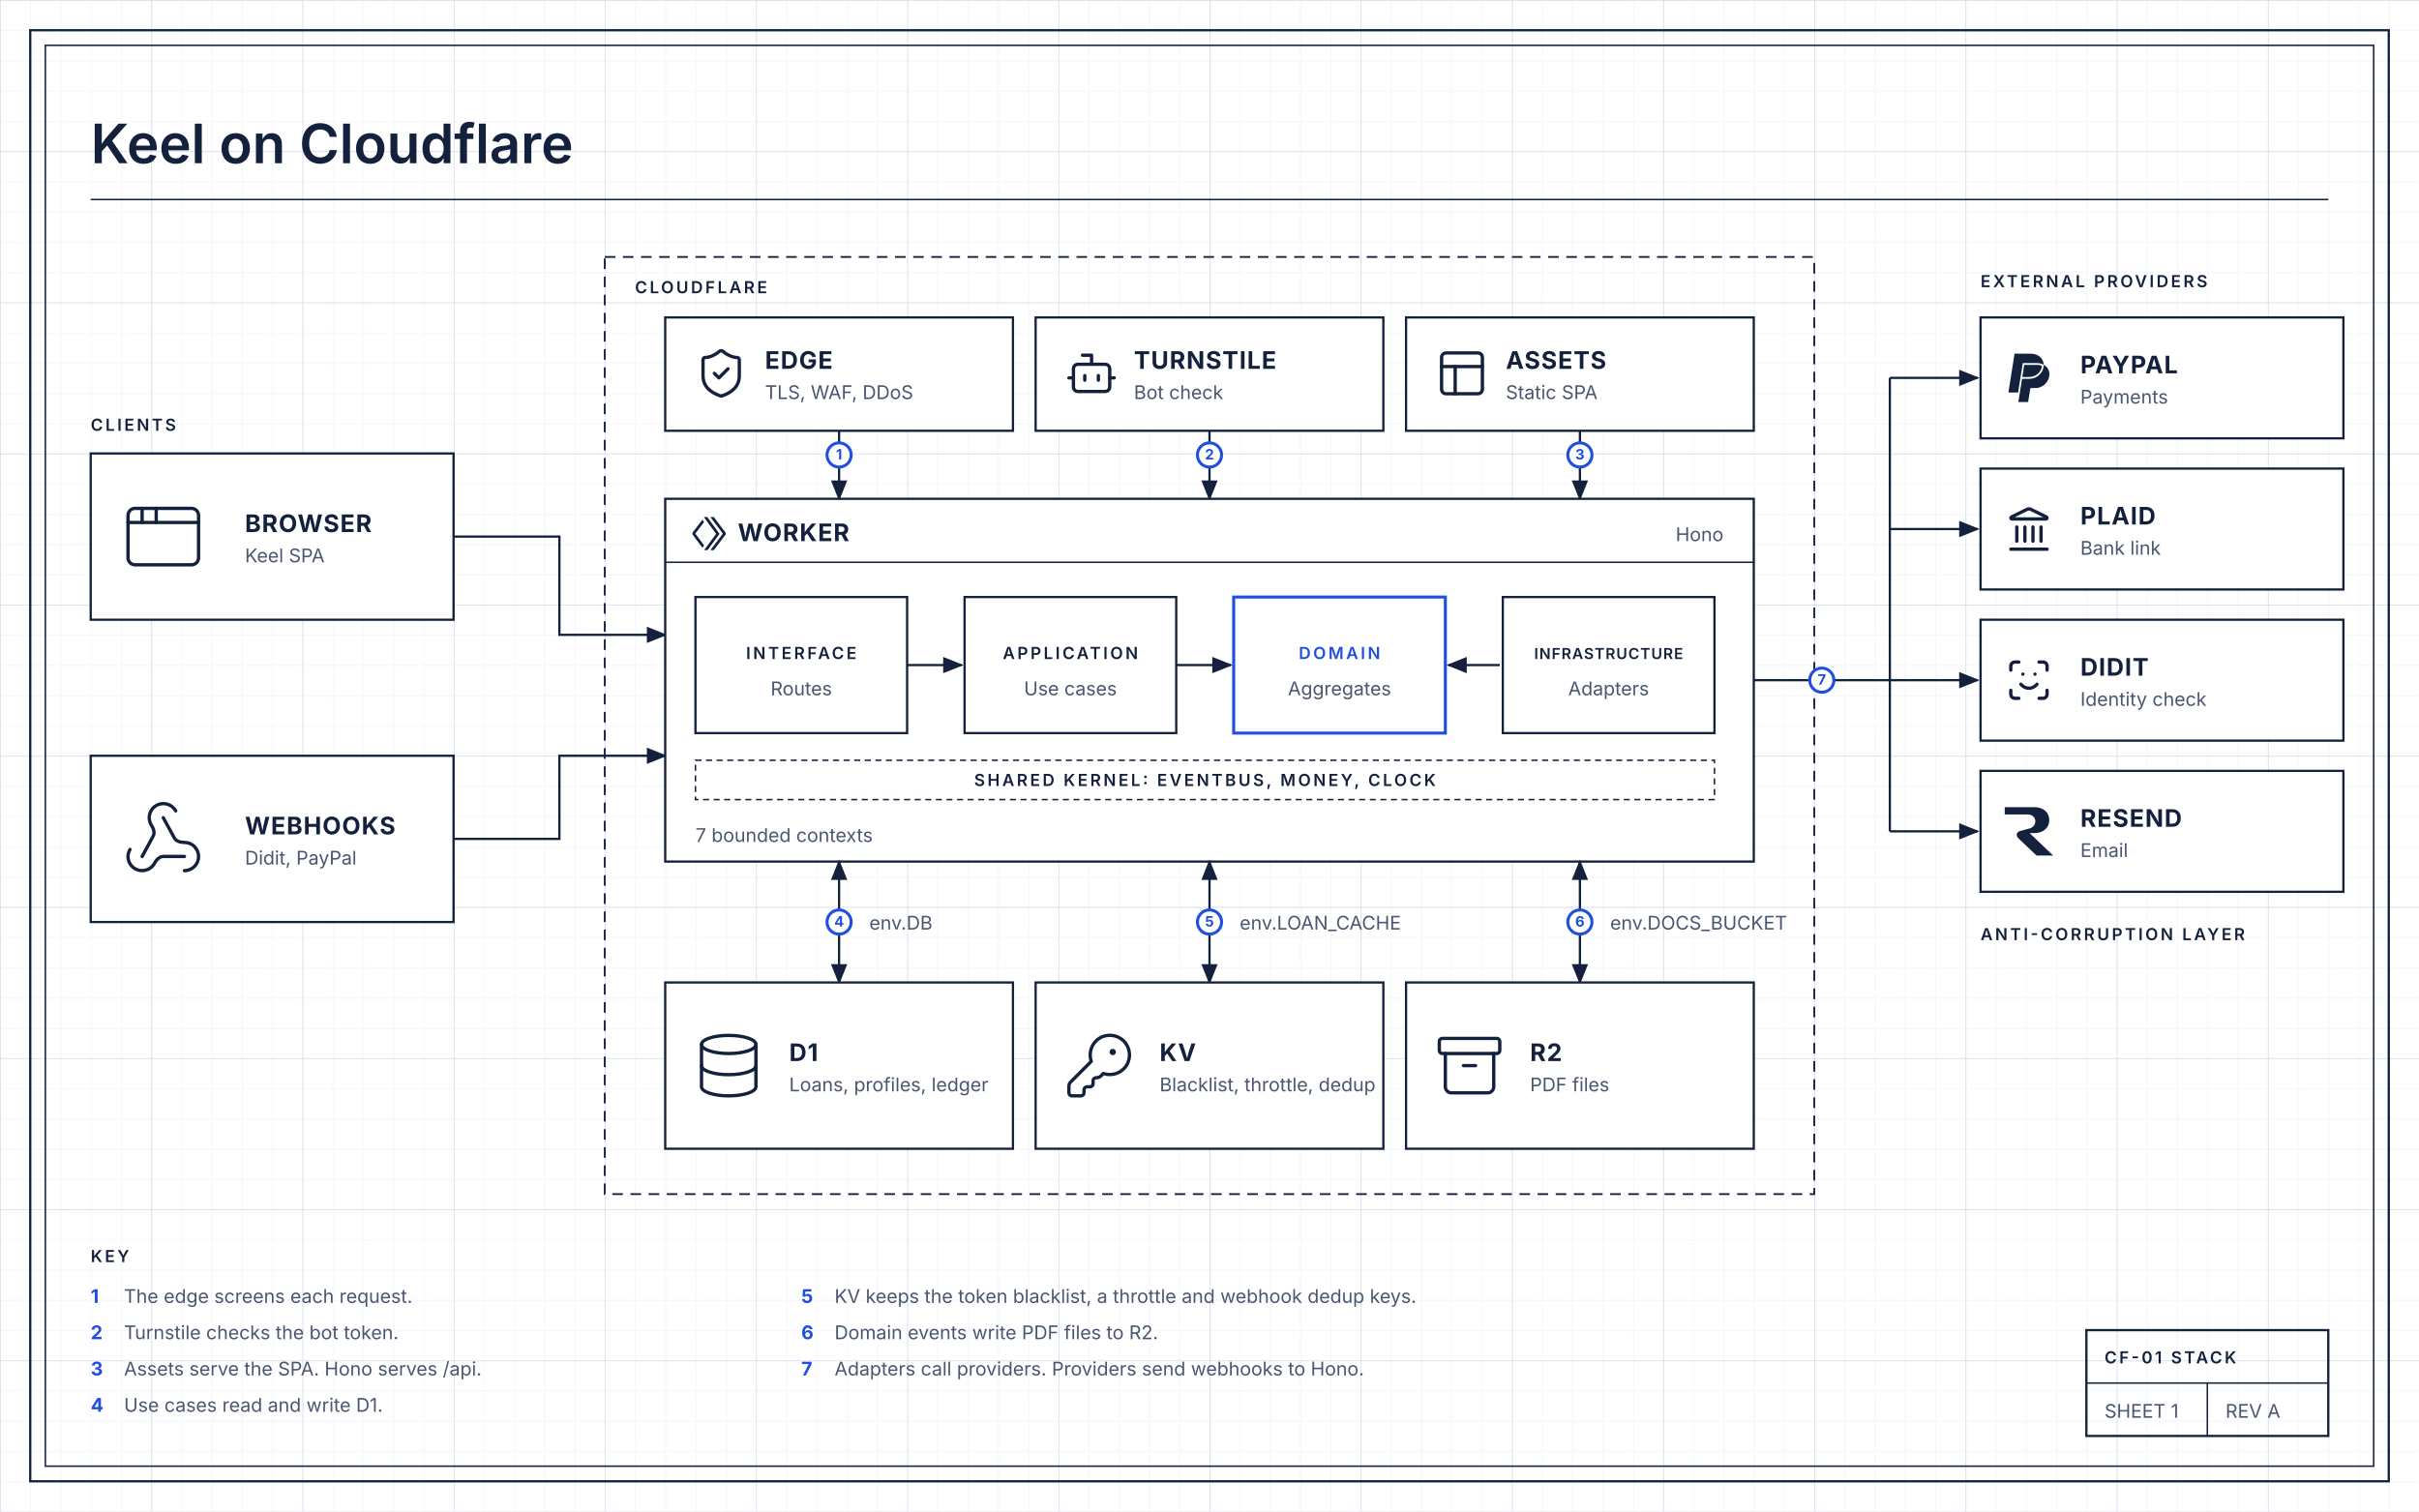
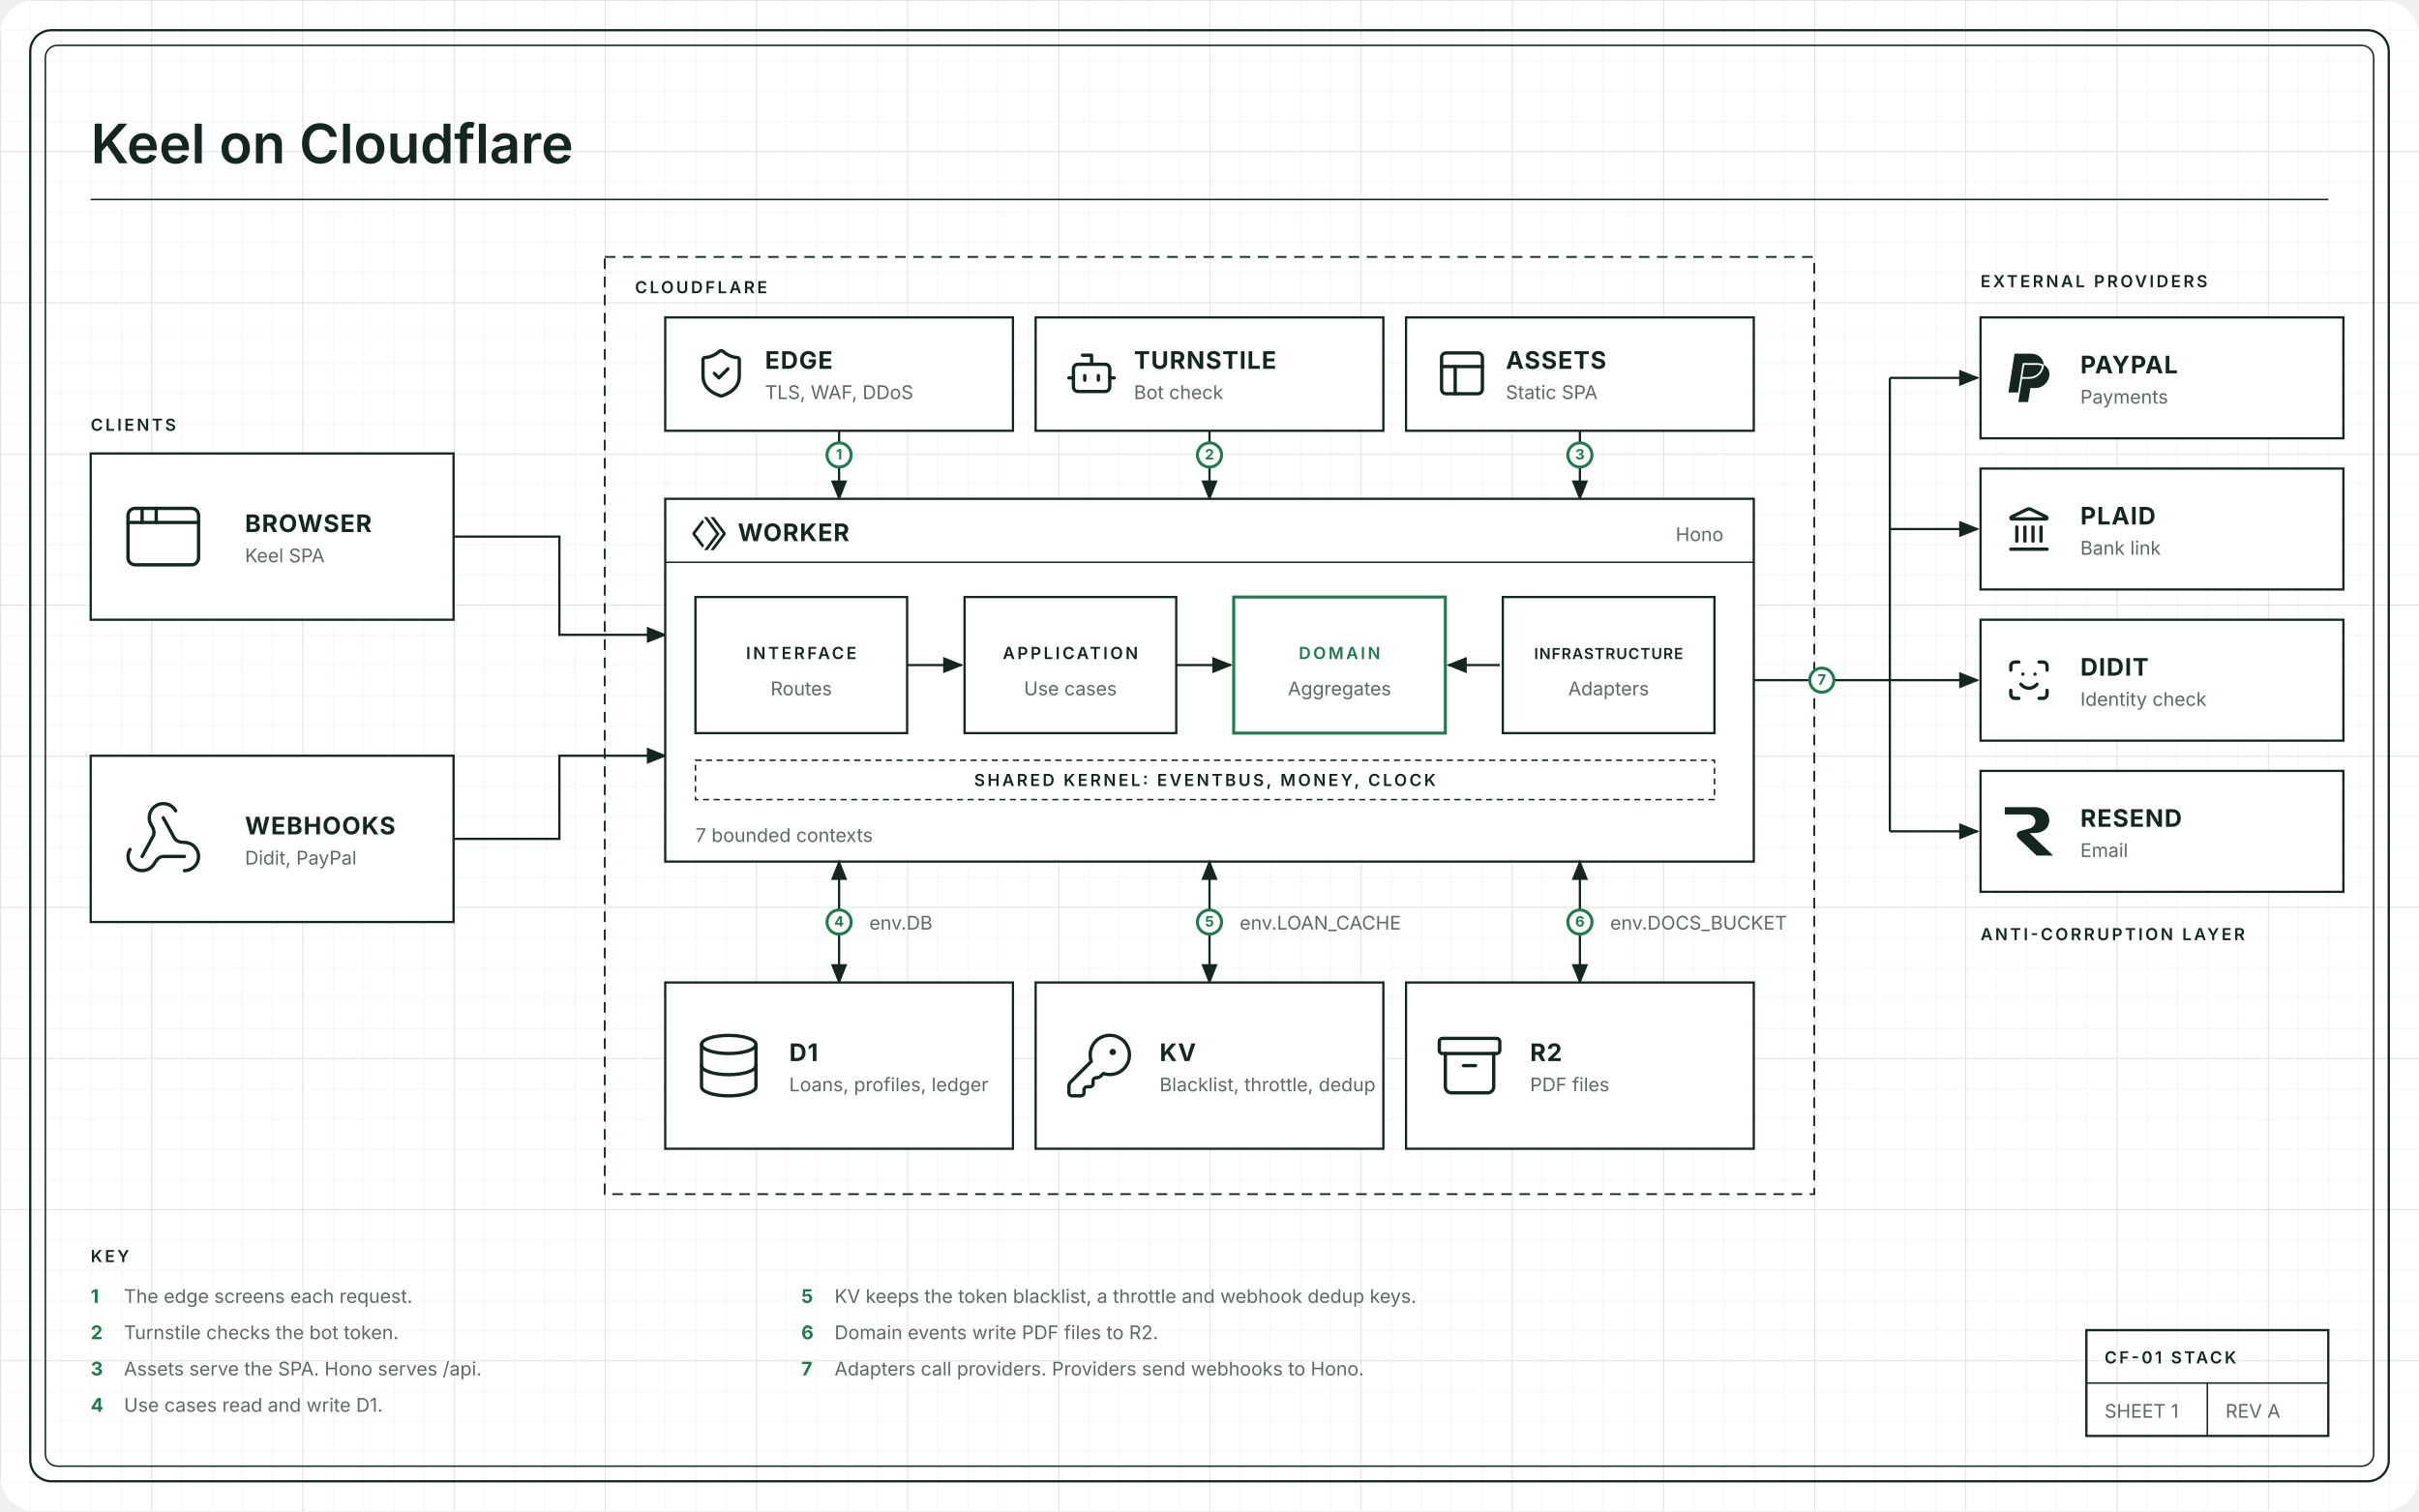
<svg xmlns="http://www.w3.org/2000/svg" viewBox="0 0 1600 1000" width="1600" height="1000" font-family="Inter, Helvetica, Arial, sans-serif">
  <defs>
    <pattern id="minor" width="20" height="20" patternUnits="userSpaceOnUse">
-       <path d="M20 0H0V20" fill="none" stroke="#e9eef6" stroke-width="0.6" />
+       <path d="M20 0H0V20" fill="none" stroke="#eceeed" stroke-width="0.6" />
    </pattern>
    <pattern id="major" width="100" height="100" patternUnits="userSpaceOnUse">
      <rect width="100" height="100" fill="url(#minor)" />
-       <path d="M100 0H0V100" fill="none" stroke="#d3dcea" stroke-width="0.9" />
+       <path d="M100 0H0V100" fill="none" stroke="#d9dcdb" stroke-width="0.9" />
    </pattern>
    <marker id="ae" viewBox="0 0 10 10" refX="9" refY="5" markerWidth="9" markerHeight="9" orient="auto">
-       <path d="M0 1L10 5L0 9z" fill="#14213d" />
+       <path d="M0 1L10 5L0 9z" fill="#14271f" />
    </marker>
    <marker id="as" viewBox="0 0 10 10" refX="1" refY="5" markerWidth="9" markerHeight="9" orient="auto">
-       <path d="M10 1L0 5L10 9z" fill="#14213d" />
+       <path d="M10 1L0 5L10 9z" fill="#14271f" />
    </marker>
+     <clipPath id="sheetclip">
+       <rect width="1600" height="1000" rx="24" />
+     </clipPath>
  </defs>
  <style>
- .ink{stroke:#14213d;fill:none;stroke-width:1.5}.box{stroke:#14213d;fill:#fff;stroke-width:1.5}.thin{stroke:#14213d;fill:none;stroke-width:1}
- .dash{stroke:#14213d;fill:none;stroke-width:1.2;stroke-dasharray:7 5}.acc{stroke:#1f4fe0;fill:none;stroke-width:2}
- .t{fill:#14213d;font-size:11px;letter-spacing:1.6px;font-weight:600}.h{fill:#14213d;font-size:16px;font-weight:700;letter-spacing:.6px}
- .s{fill:#4a5670;font-size:12.5px}.n{fill:#1f4fe0;font-size:9.5px;font-weight:700;text-anchor:middle}
+ .ink{stroke:#14271f;fill:none;stroke-width:1.5}.box{stroke:#14271f;fill:#fff;stroke-width:1.5}.thin{stroke:#14271f;fill:none;stroke-width:1}
+ .dash{stroke:#14271f;fill:none;stroke-width:1.2;stroke-dasharray:7 5}.acc{stroke:#1f7a4d;fill:none;stroke-width:2}
+ .t{fill:#14271f;font-size:11px;letter-spacing:1.6px;font-weight:600}.h{fill:#14271f;font-size:16px;font-weight:700;letter-spacing:.6px}
+ .s{fill:#5d6963;font-size:12.5px}.n{fill:#1f7a4d;font-size:9.5px;font-weight:700;text-anchor:middle}
</style>
-   <rect width="1600" height="1000" fill="#ffffff" />
-   <rect width="1600" height="1000" fill="url(#major)" />
-   <rect x="20" y="20" width="1560" height="960" class="ink" />
-   <rect x="30" y="30" width="1540" height="940" class="thin" />
-   <text x="60" y="108" fill="#14213d" font-size="36" font-weight="600">Keel on Cloudflare</text>
-   <line x1="60" y1="132" x2="1540" y2="132" class="thin" />
-   <text x="60" y="285" class="t">CLIENTS</text>
-   <rect x="60" y="300" width="240" height="110" class="box" />
-   <svg x="80" y="327" width="56" height="56" viewBox="0 0 24 24" fill="none" stroke="#14213d" stroke-width="0.943" stroke-linecap="round" stroke-linejoin="round">
-     <rect x="2" y="4" width="20" height="16" rx="2" />
-     <path d="M10 4v4" />
-     <path d="M2 8h20" />
-     <path d="M6 4v4" />
-   </svg>
-   <text x="162" y="352" class="h">BROWSER</text>
-   <text x="162" y="372" class="s">Keel SPA</text>
-   <rect x="60" y="500" width="240" height="110" class="box" />
-   <svg x="80" y="527" width="56" height="56" viewBox="0 0 24 24" fill="none" stroke="#14213d" stroke-width="0.943" stroke-linecap="round" stroke-linejoin="round">
-     <path d="M18 16.98h-5.99c-1.1 0-1.95.94-2.48 1.9A4 4 0 0 1 2 17c.01-.7.2-1.4.57-2" />
-     <path d="m6 17 3.13-5.78c.53-.97.1-2.18-.5-3.1a4 4 0 1 1 6.89-4.06" />
-     <path d="m12 6 3.13 5.73C15.66 12.7 16.9 13 18 13a4 4 0 0 1 0 8" />
-   </svg>
-   <text x="162" y="552" class="h">WEBHOOKS</text>
-   <text x="162" y="572" class="s">Didit, PayPal</text>
-   <path d="M300 355 H370 V420 H440" class="ink" marker-end="url(#ae)" />
-   <path d="M300 555 H370 V500 H440" class="ink" marker-end="url(#ae)" />
-   <rect x="400" y="170" width="800" height="620" class="dash" />
-   <text x="420" y="194" class="t">CLOUDFLARE</text>
-   <rect x="440" y="210" width="230" height="75" class="box" />
-   <svg x="459" y="229" width="36" height="36" viewBox="0 0 24 24" fill="none" stroke="#14213d" stroke-width="1.467" stroke-linecap="round" stroke-linejoin="round">
-     <path d="M20 13c0 5-3.5 7.5-7.66 8.95a1 1 0 0 1-.67-.01C7.5 20.5 4 18 4 13V6a1 1 0 0 1 1-1c2 0 4.5-1.2 6.24-2.72a1.17 1.17 0 0 1 1.52 0C14.51 3.81 17 5 19 5a1 1 0 0 1 1 1z" />
-     <path d="m9 12 2 2 4-4" />
-   </svg>
-   <text x="506" y="244" class="h">EDGE</text>
-   <text x="506" y="264" class="s">TLS, WAF, DDoS</text>
-   <rect x="685" y="210" width="230" height="75" class="box" />
-   <svg x="704" y="229" width="36" height="36" viewBox="0 0 24 24" fill="none" stroke="#14213d" stroke-width="1.467" stroke-linecap="round" stroke-linejoin="round">
-     <path d="M12 8V4H8" />
-     <rect width="16" height="12" x="4" y="8" rx="2" />
-     <path d="M2 14h2" />
-     <path d="M20 14h2" />
-     <path d="M15 13v2" />
-     <path d="M9 13v2" />
-   </svg>
-   <text x="750" y="244" class="h">TURNSTILE</text>
-   <text x="750" y="264" class="s">Bot check</text>
-   <rect x="930" y="210" width="230" height="75" class="box" />
-   <svg x="949" y="229" width="36" height="36" viewBox="0 0 24 24" fill="none" stroke="#14213d" stroke-width="1.467" stroke-linecap="round" stroke-linejoin="round">
-     <rect width="18" height="18" x="3" y="3" rx="2" />
-     <path d="M3 9h18" />
-     <path d="M9 21V9" />
-   </svg>
-   <text x="996" y="244" class="h">ASSETS</text>
-   <text x="996" y="264" class="s">Static SPA</text>
-   <path d="M555 285 V330" class="ink" marker-end="url(#ae)" />
-   <path d="M800 285 V330" class="ink" marker-end="url(#ae)" />
-   <path d="M1045 285 V330" class="ink" marker-end="url(#ae)" />
-   <rect x="440" y="330" width="720" height="240" class="box" stroke-width="2" />
-   <svg x="458" y="342" width="22" height="22" viewBox="0 0 24 24">
-     <path fill="#14213d" d="m8.213.063 8.879 12.136-8.67 11.739h2.476l8.665-11.735-8.89-12.14Zm4.728 0 9.02 11.992-9.018 11.883h2.496L24 12.656v-1.199L15.434.063ZM7.178 2.02.01 11.398l-.01 1.2 7.203 9.644 1.238-1.676-6.396-8.556 6.361-8.313Z" />
-   </svg>
-   <text x="488" y="358" class="h">WORKER</text>
-   <text x="1140" y="358" class="s" text-anchor="end">Hono</text>
-   <line x1="440" y1="372" x2="1160" y2="372" class="thin" />
-   <rect x="460" y="395" width="140" height="90" class="ink" />
-   <text x="530" y="436" class="t" text-anchor="middle">INTERFACE</text>
-   <text x="530" y="460" class="s" text-anchor="middle">Routes</text>
-   <rect x="638" y="395" width="140" height="90" class="ink" />
-   <text x="708" y="436" class="t" text-anchor="middle">APPLICATION</text>
-   <text x="708" y="460" class="s" text-anchor="middle">Use cases</text>
-   <rect x="816" y="395" width="140" height="90" class="acc" fill="#f1f5ff" />
-   <text x="886" y="436" class="t" text-anchor="middle" style="fill:#1f4fe0">DOMAIN</text>
-   <text x="886" y="460" class="s" text-anchor="middle">Aggregates</text>
-   <rect x="994" y="395" width="140" height="90" class="ink" />
-   <text x="1064" y="436" class="t" text-anchor="middle" style="letter-spacing:.6px;font-size:10px">INFRASTRUCTURE</text>
-   <text x="1064" y="460" class="s" text-anchor="middle">Adapters</text>
-   <path d="M600 440 H636" class="ink" marker-end="url(#ae)" />
-   <path d="M778 440 H814" class="ink" marker-end="url(#ae)" />
-   <path d="M992 440 H958" class="ink" marker-end="url(#ae)" />
-   <rect x="460" y="503" width="674" height="26" class="thin" stroke-dasharray="4 3" />
-   <text x="797" y="520" class="t" text-anchor="middle">SHARED KERNEL: EVENTBUS, MONEY, CLOCK</text>
-   <text x="460" y="557" class="s">7 bounded contexts</text>
-   <path d="M555 570 V650" class="ink" marker-start="url(#as)" marker-end="url(#ae)" />
-   <text x="575" y="615" class="s">env.DB</text>
-   <path d="M800 570 V650" class="ink" marker-start="url(#as)" marker-end="url(#ae)" />
-   <text x="820" y="615" class="s">env.LOAN_CACHE</text>
-   <path d="M1045 570 V650" class="ink" marker-start="url(#as)" marker-end="url(#ae)" />
-   <text x="1065" y="615" class="s">env.DOCS_BUCKET</text>
-   <rect x="440" y="650" width="230" height="110" class="box" />
-   <svg x="458" y="681" width="48" height="48" viewBox="0 0 24 24" fill="none" stroke="#14213d" stroke-width="1.1" stroke-linecap="round" stroke-linejoin="round">
-     <ellipse cx="12" cy="5" rx="9" ry="3" />
-     <path d="M3 5V19A9 3 0 0 0 21 19V5" />
-     <path d="M3 12A9 3 0 0 0 21 12" />
-   </svg>
-   <text x="522" y="702" class="h">D1</text>
-   <text x="522" y="722" class="s">Loans, profiles, ledger</text>
-   <rect x="685" y="650" width="230" height="110" class="box" />
-   <svg x="703" y="681" width="48" height="48" viewBox="0 0 24 24" fill="none" stroke="#14213d" stroke-width="1.1" stroke-linecap="round" stroke-linejoin="round">
-     <path d="M2.586 17.414A2 2 0 0 0 2 18.828V21a1 1 0 0 0 1 1h3a1 1 0 0 0 1-1v-1a1 1 0 0 1 1-1h1a1 1 0 0 0 1-1v-1a1 1 0 0 1 1-1h.172a2 2 0 0 0 1.414-.586l.814-.814a6.5 6.5 0 1 0-4-4z" />
-     <circle cx="16.5" cy="7.5" r=".5" fill="currentColor" />
-   </svg>
-   <text x="767" y="702" class="h">KV</text>
-   <text x="767" y="722" class="s">Blacklist, throttle, dedup</text>
-   <rect x="930" y="650" width="230" height="110" class="box" />
-   <svg x="948" y="681" width="48" height="48" viewBox="0 0 24 24" fill="none" stroke="#14213d" stroke-width="1.1" stroke-linecap="round" stroke-linejoin="round">
-     <rect width="20" height="5" x="2" y="3" rx="1" />
-     <path d="M4 8v11a2 2 0 0 0 2 2h12a2 2 0 0 0 2-2V8" />
-     <path d="M10 12h4" />
-   </svg>
-   <text x="1012" y="702" class="h">R2</text>
-   <text x="1012" y="722" class="s">PDF files</text>
-   <text x="1310" y="190" class="t">EXTERNAL PROVIDERS</text>
-   <rect x="1310" y="210" width="240" height="80" class="box" />
-   <svg x="1326" y="234" width="32" height="32" viewBox="0 0 24 24">
-     <path fill="#14213d" d="M15.607 4.653H8.941L6.645 19.251H1.82L4.862 0h7.995c3.754 0 6.375 2.294 6.473 5.513-.648-.478-2.105-.86-3.722-.86m6.57 5.546c0 3.41-3.01 6.853-6.958 6.853h-2.493L11.595 24H6.74l1.845-11.538h3.592c4.208 0 7.346-3.634 7.153-6.949a5.24 5.24 0 0 1 2.848 4.686M9.653 5.546h6.408c.907 0 1.942.222 2.363.541-.195 2.741-2.655 5.483-6.441 5.483H8.714Z" />
-   </svg>
-   <text x="1376" y="247" class="h">PAYPAL</text>
-   <text x="1376" y="267" class="s">Payments</text>
-   <rect x="1310" y="310" width="240" height="80" class="box" />
-   <svg x="1326" y="334" width="32" height="32" viewBox="0 0 24 24" fill="none" stroke="#14213d" stroke-width="1.65" stroke-linecap="round" stroke-linejoin="round">
-     <path d="M10 18v-7" />
-     <path d="M11.119 2.205a2 2 0 0 1 1.762 0l7.84 3.846A.5.5 0 0 1 20.5 7h-17a.5.5 0 0 1-.22-.949z" />
-     <path d="M14 18v-7" />
-     <path d="M18 18v-7" />
-     <path d="M3 22h18" />
-     <path d="M6 18v-7" />
-   </svg>
-   <text x="1376" y="347" class="h">PLAID</text>
-   <text x="1376" y="367" class="s">Bank link</text>
-   <rect x="1310" y="410" width="240" height="80" class="box" />
-   <svg x="1326" y="434" width="32" height="32" viewBox="0 0 24 24" fill="none" stroke="#14213d" stroke-width="1.65" stroke-linecap="round" stroke-linejoin="round">
-     <path d="M3 7V5a2 2 0 0 1 2-2h2" />
-     <path d="M17 3h2a2 2 0 0 1 2 2v2" />
-     <path d="M21 17v2a2 2 0 0 1-2 2h-2" />
-     <path d="M7 21H5a2 2 0 0 1-2-2v-2" />
-     <path d="M8 14s1.5 2 4 2 4-2 4-2" />
-     <path d="M9 9h.01" />
-     <path d="M15 9h.01" />
-   </svg>
-   <text x="1376" y="447" class="h">DIDIT</text>
-   <text x="1376" y="467" class="s">Identity check</text>
-   <rect x="1310" y="510" width="240" height="80" class="box" />
-   <svg x="1326" y="534" width="32" height="32" viewBox="0 0 24 24">
-     <path fill="#14213d" d="M14.679 0c4.648 0 7.413 2.765 7.413 6.434s-2.765 6.434-7.413 6.434H12.33L24 24h-8.245l-8.88-8.44c-.636-.588-.93-1.273-.93-1.86 0-.831.587-1.565 1.713-1.883l4.574-1.224c1.737-.465 2.936-1.81 2.936-3.572 0-2.153-1.761-3.4-3.939-3.4H0V0z" />
-   </svg>
-   <text x="1376" y="547" class="h">RESEND</text>
-   <text x="1376" y="567" class="s">Email</text>
-   <path d="M1160 450 H1250" class="ink" />
-   <path d="M1250 250 V550" class="ink" />
-   <path d="M1250 250 H1308" class="ink" marker-end="url(#ae)" />
-   <path d="M1250 350 H1308" class="ink" marker-end="url(#ae)" />
-   <path d="M1250 450 H1308" class="ink" marker-end="url(#ae)" />
-   <path d="M1250 550 H1308" class="ink" marker-end="url(#ae)" />
-   <text x="1310" y="622" class="t">ANTI-CORRUPTION LAYER</text>
-   <circle cx="555" cy="301" r="8" class="acc" style="fill:#fff" />
-   <text x="555" y="304" class="n">1</text>
-   <circle cx="800" cy="301" r="8" class="acc" style="fill:#fff" />
-   <text x="800" y="304" class="n">2</text>
-   <circle cx="1045" cy="301" r="8" class="acc" style="fill:#fff" />
-   <text x="1045" y="304" class="n">3</text>
-   <circle cx="555" cy="610" r="8" class="acc" style="fill:#fff" />
-   <text x="555" y="613" class="n">4</text>
-   <circle cx="800" cy="610" r="8" class="acc" style="fill:#fff" />
-   <text x="800" y="613" class="n">5</text>
-   <circle cx="1045" cy="610" r="8" class="acc" style="fill:#fff" />
-   <text x="1045" y="613" class="n">6</text>
-   <circle cx="1205" cy="450" r="8" class="acc" style="fill:#fff" />
-   <text x="1205" y="453" class="n">7</text>
-   <text x="60" y="835" class="t">KEY</text>
-   <text x="60" y="862" fill="#1f4fe0" font-size="12.5" font-weight="700">1</text>
-   <text x="82" y="862" class="s">The edge screens each request.</text>
-   <text x="60" y="886" fill="#1f4fe0" font-size="12.5" font-weight="700">2</text>
-   <text x="82" y="886" class="s">Turnstile checks the bot token.</text>
-   <text x="60" y="910" fill="#1f4fe0" font-size="12.5" font-weight="700">3</text>
-   <text x="82" y="910" class="s">Assets serve the SPA. Hono serves /api.</text>
-   <text x="60" y="934" fill="#1f4fe0" font-size="12.5" font-weight="700">4</text>
-   <text x="82" y="934" class="s">Use cases read and write D1.</text>
-   <text x="530" y="862" fill="#1f4fe0" font-size="12.5" font-weight="700">5</text>
-   <text x="552" y="862" class="s">KV keeps the token blacklist, a throttle and webhook dedup keys.</text>
-   <text x="530" y="886" fill="#1f4fe0" font-size="12.5" font-weight="700">6</text>
-   <text x="552" y="886" class="s">Domain events write PDF files to R2.</text>
-   <text x="530" y="910" fill="#1f4fe0" font-size="12.5" font-weight="700">7</text>
-   <text x="552" y="910" class="s">Adapters call providers. Providers send webhooks to Hono.</text>
-   <rect x="1380" y="880" width="160" height="70" class="ink" />
-   <line x1="1380" y1="915" x2="1540" y2="915" class="thin" />
-   <line x1="1460" y1="915" x2="1460" y2="950" class="thin" />
-   <text x="1392" y="902" class="t">CF-01 STACK</text>
-   <text x="1392" y="938" class="s">SHEET 1</text>
-   <text x="1472" y="938" class="s">REV A</text>
+   <g clip-path="url(#sheetclip)">
+     <rect width="1600" height="1000" fill="#ffffff" />
+     <rect width="1600" height="1000" fill="url(#major)" />
+     <rect x="20" y="20" width="1560" height="960" rx="14" class="ink" />
+     <rect x="30" y="30" width="1540" height="940" rx="8" class="thin" />
+     <text x="60" y="108" fill="#14271f" font-size="36" font-weight="600">Keel on Cloudflare</text>
+     <line x1="60" y1="132" x2="1540" y2="132" class="thin" />
+     <text x="60" y="285" class="t">CLIENTS</text>
+     <rect x="60" y="300" width="240" height="110" class="box" />
+     <svg x="80" y="327" width="56" height="56" viewBox="0 0 24 24" fill="none" stroke="#14271f" stroke-width="0.943" stroke-linecap="round" stroke-linejoin="round">
+       <rect x="2" y="4" width="20" height="16" rx="2" />
+       <path d="M10 4v4" />
+       <path d="M2 8h20" />
+       <path d="M6 4v4" />
+     </svg>
+     <text x="162" y="352" class="h">BROWSER</text>
+     <text x="162" y="372" class="s">Keel SPA</text>
+     <rect x="60" y="500" width="240" height="110" class="box" />
+     <svg x="80" y="527" width="56" height="56" viewBox="0 0 24 24" fill="none" stroke="#14271f" stroke-width="0.943" stroke-linecap="round" stroke-linejoin="round">
+       <path d="M18 16.98h-5.99c-1.1 0-1.95.94-2.48 1.9A4 4 0 0 1 2 17c.01-.7.2-1.4.57-2" />
+       <path d="m6 17 3.13-5.78c.53-.97.1-2.18-.5-3.1a4 4 0 1 1 6.89-4.06" />
+       <path d="m12 6 3.13 5.73C15.66 12.7 16.9 13 18 13a4 4 0 0 1 0 8" />
+     </svg>
+     <text x="162" y="552" class="h">WEBHOOKS</text>
+     <text x="162" y="572" class="s">Didit, PayPal</text>
+     <path d="M300 355 H370 V420 H440" class="ink" marker-end="url(#ae)" />
+     <path d="M300 555 H370 V500 H440" class="ink" marker-end="url(#ae)" />
+     <rect x="400" y="170" width="800" height="620" class="dash" />
+     <text x="420" y="194" class="t">CLOUDFLARE</text>
+     <rect x="440" y="210" width="230" height="75" class="box" />
+     <svg x="459" y="229" width="36" height="36" viewBox="0 0 24 24" fill="none" stroke="#14271f" stroke-width="1.467" stroke-linecap="round" stroke-linejoin="round">
+       <path d="M20 13c0 5-3.5 7.5-7.66 8.95a1 1 0 0 1-.67-.01C7.5 20.5 4 18 4 13V6a1 1 0 0 1 1-1c2 0 4.5-1.2 6.24-2.72a1.17 1.17 0 0 1 1.52 0C14.51 3.81 17 5 19 5a1 1 0 0 1 1 1z" />
+       <path d="m9 12 2 2 4-4" />
+     </svg>
+     <text x="506" y="244" class="h">EDGE</text>
+     <text x="506" y="264" class="s">TLS, WAF, DDoS</text>
+     <rect x="685" y="210" width="230" height="75" class="box" />
+     <svg x="704" y="229" width="36" height="36" viewBox="0 0 24 24" fill="none" stroke="#14271f" stroke-width="1.467" stroke-linecap="round" stroke-linejoin="round">
+       <path d="M12 8V4H8" />
+       <rect width="16" height="12" x="4" y="8" rx="2" />
+       <path d="M2 14h2" />
+       <path d="M20 14h2" />
+       <path d="M15 13v2" />
+       <path d="M9 13v2" />
+     </svg>
+     <text x="750" y="244" class="h">TURNSTILE</text>
+     <text x="750" y="264" class="s">Bot check</text>
+     <rect x="930" y="210" width="230" height="75" class="box" />
+     <svg x="949" y="229" width="36" height="36" viewBox="0 0 24 24" fill="none" stroke="#14271f" stroke-width="1.467" stroke-linecap="round" stroke-linejoin="round">
+       <rect width="18" height="18" x="3" y="3" rx="2" />
+       <path d="M3 9h18" />
+       <path d="M9 21V9" />
+     </svg>
+     <text x="996" y="244" class="h">ASSETS</text>
+     <text x="996" y="264" class="s">Static SPA</text>
+     <path d="M555 285 V330" class="ink" marker-end="url(#ae)" />
+     <path d="M800 285 V330" class="ink" marker-end="url(#ae)" />
+     <path d="M1045 285 V330" class="ink" marker-end="url(#ae)" />
+     <rect x="440" y="330" width="720" height="240" class="box" stroke-width="2" />
+     <svg x="458" y="342" width="22" height="22" viewBox="0 0 24 24">
+       <path fill="#14271f" d="m8.213.063 8.879 12.136-8.67 11.739h2.476l8.665-11.735-8.89-12.14Zm4.728 0 9.02 11.992-9.018 11.883h2.496L24 12.656v-1.199L15.434.063ZM7.178 2.02.01 11.398l-.01 1.2 7.203 9.644 1.238-1.676-6.396-8.556 6.361-8.313Z" />
+     </svg>
+     <text x="488" y="358" class="h">WORKER</text>
+     <text x="1140" y="358" class="s" text-anchor="end">Hono</text>
+     <line x1="440" y1="372" x2="1160" y2="372" class="thin" />
+     <rect x="460" y="395" width="140" height="90" class="ink" />
+     <text x="530" y="436" class="t" text-anchor="middle">INTERFACE</text>
+     <text x="530" y="460" class="s" text-anchor="middle">Routes</text>
+     <rect x="638" y="395" width="140" height="90" class="ink" />
+     <text x="708" y="436" class="t" text-anchor="middle">APPLICATION</text>
+     <text x="708" y="460" class="s" text-anchor="middle">Use cases</text>
+     <rect x="816" y="395" width="140" height="90" class="acc" fill="#edf7f1" />
+     <text x="886" y="436" class="t" text-anchor="middle" style="fill:#1f7a4d">DOMAIN</text>
+     <text x="886" y="460" class="s" text-anchor="middle">Aggregates</text>
+     <rect x="994" y="395" width="140" height="90" class="ink" />
+     <text x="1064" y="436" class="t" text-anchor="middle" style="letter-spacing:.6px;font-size:10px">INFRASTRUCTURE</text>
+     <text x="1064" y="460" class="s" text-anchor="middle">Adapters</text>
+     <path d="M600 440 H636" class="ink" marker-end="url(#ae)" />
+     <path d="M778 440 H814" class="ink" marker-end="url(#ae)" />
+     <path d="M992 440 H958" class="ink" marker-end="url(#ae)" />
+     <rect x="460" y="503" width="674" height="26" class="thin" stroke-dasharray="4 3" />
+     <text x="797" y="520" class="t" text-anchor="middle">SHARED KERNEL: EVENTBUS, MONEY, CLOCK</text>
+     <text x="460" y="557" class="s">7 bounded contexts</text>
+     <path d="M555 570 V650" class="ink" marker-start="url(#as)" marker-end="url(#ae)" />
+     <text x="575" y="615" class="s">env.DB</text>
+     <path d="M800 570 V650" class="ink" marker-start="url(#as)" marker-end="url(#ae)" />
+     <text x="820" y="615" class="s">env.LOAN_CACHE</text>
+     <path d="M1045 570 V650" class="ink" marker-start="url(#as)" marker-end="url(#ae)" />
+     <text x="1065" y="615" class="s">env.DOCS_BUCKET</text>
+     <rect x="440" y="650" width="230" height="110" class="box" />
+     <svg x="458" y="681" width="48" height="48" viewBox="0 0 24 24" fill="none" stroke="#14271f" stroke-width="1.1" stroke-linecap="round" stroke-linejoin="round">
+       <ellipse cx="12" cy="5" rx="9" ry="3" />
+       <path d="M3 5V19A9 3 0 0 0 21 19V5" />
+       <path d="M3 12A9 3 0 0 0 21 12" />
+     </svg>
+     <text x="522" y="702" class="h">D1</text>
+     <text x="522" y="722" class="s">Loans, profiles, ledger</text>
+     <rect x="685" y="650" width="230" height="110" class="box" />
+     <svg x="703" y="681" width="48" height="48" viewBox="0 0 24 24" fill="none" stroke="#14271f" stroke-width="1.1" stroke-linecap="round" stroke-linejoin="round">
+       <path d="M2.586 17.414A2 2 0 0 0 2 18.828V21a1 1 0 0 0 1 1h3a1 1 0 0 0 1-1v-1a1 1 0 0 1 1-1h1a1 1 0 0 0 1-1v-1a1 1 0 0 1 1-1h.172a2 2 0 0 0 1.414-.586l.814-.814a6.5 6.5 0 1 0-4-4z" />
+       <circle cx="16.5" cy="7.5" r=".5" fill="currentColor" />
+     </svg>
+     <text x="767" y="702" class="h">KV</text>
+     <text x="767" y="722" class="s">Blacklist, throttle, dedup</text>
+     <rect x="930" y="650" width="230" height="110" class="box" />
+     <svg x="948" y="681" width="48" height="48" viewBox="0 0 24 24" fill="none" stroke="#14271f" stroke-width="1.1" stroke-linecap="round" stroke-linejoin="round">
+       <rect width="20" height="5" x="2" y="3" rx="1" />
+       <path d="M4 8v11a2 2 0 0 0 2 2h12a2 2 0 0 0 2-2V8" />
+       <path d="M10 12h4" />
+     </svg>
+     <text x="1012" y="702" class="h">R2</text>
+     <text x="1012" y="722" class="s">PDF files</text>
+     <text x="1310" y="190" class="t">EXTERNAL PROVIDERS</text>
+     <rect x="1310" y="210" width="240" height="80" class="box" />
+     <svg x="1326" y="234" width="32" height="32" viewBox="0 0 24 24">
+       <path fill="#14271f" d="M15.607 4.653H8.941L6.645 19.251H1.82L4.862 0h7.995c3.754 0 6.375 2.294 6.473 5.513-.648-.478-2.105-.86-3.722-.86m6.57 5.546c0 3.41-3.01 6.853-6.958 6.853h-2.493L11.595 24H6.74l1.845-11.538h3.592c4.208 0 7.346-3.634 7.153-6.949a5.24 5.24 0 0 1 2.848 4.686M9.653 5.546h6.408c.907 0 1.942.222 2.363.541-.195 2.741-2.655 5.483-6.441 5.483H8.714Z" />
+     </svg>
+     <text x="1376" y="247" class="h">PAYPAL</text>
+     <text x="1376" y="267" class="s">Payments</text>
+     <rect x="1310" y="310" width="240" height="80" class="box" />
+     <svg x="1326" y="334" width="32" height="32" viewBox="0 0 24 24" fill="none" stroke="#14271f" stroke-width="1.65" stroke-linecap="round" stroke-linejoin="round">
+       <path d="M10 18v-7" />
+       <path d="M11.119 2.205a2 2 0 0 1 1.762 0l7.84 3.846A.5.5 0 0 1 20.5 7h-17a.5.5 0 0 1-.22-.949z" />
+       <path d="M14 18v-7" />
+       <path d="M18 18v-7" />
+       <path d="M3 22h18" />
+       <path d="M6 18v-7" />
+     </svg>
+     <text x="1376" y="347" class="h">PLAID</text>
+     <text x="1376" y="367" class="s">Bank link</text>
+     <rect x="1310" y="410" width="240" height="80" class="box" />
+     <svg x="1326" y="434" width="32" height="32" viewBox="0 0 24 24" fill="none" stroke="#14271f" stroke-width="1.65" stroke-linecap="round" stroke-linejoin="round">
+       <path d="M3 7V5a2 2 0 0 1 2-2h2" />
+       <path d="M17 3h2a2 2 0 0 1 2 2v2" />
+       <path d="M21 17v2a2 2 0 0 1-2 2h-2" />
+       <path d="M7 21H5a2 2 0 0 1-2-2v-2" />
+       <path d="M8 14s1.5 2 4 2 4-2 4-2" />
+       <path d="M9 9h.01" />
+       <path d="M15 9h.01" />
+     </svg>
+     <text x="1376" y="447" class="h">DIDIT</text>
+     <text x="1376" y="467" class="s">Identity check</text>
+     <rect x="1310" y="510" width="240" height="80" class="box" />
+     <svg x="1326" y="534" width="32" height="32" viewBox="0 0 24 24">
+       <path fill="#14271f" d="M14.679 0c4.648 0 7.413 2.765 7.413 6.434s-2.765 6.434-7.413 6.434H12.33L24 24h-8.245l-8.88-8.44c-.636-.588-.93-1.273-.93-1.86 0-.831.587-1.565 1.713-1.883l4.574-1.224c1.737-.465 2.936-1.81 2.936-3.572 0-2.153-1.761-3.4-3.939-3.4H0V0z" />
+     </svg>
+     <text x="1376" y="547" class="h">RESEND</text>
+     <text x="1376" y="567" class="s">Email</text>
+     <path d="M1160 450 H1250" class="ink" />
+     <path d="M1250 250 V550" class="ink" />
+     <path d="M1250 250 H1308" class="ink" marker-end="url(#ae)" />
+     <path d="M1250 350 H1308" class="ink" marker-end="url(#ae)" />
+     <path d="M1250 450 H1308" class="ink" marker-end="url(#ae)" />
+     <path d="M1250 550 H1308" class="ink" marker-end="url(#ae)" />
+     <text x="1310" y="622" class="t">ANTI-CORRUPTION LAYER</text>
+     <circle cx="555" cy="301" r="8" class="acc" style="fill:#fff" />
+     <text x="555" y="304" class="n">1</text>
+     <circle cx="800" cy="301" r="8" class="acc" style="fill:#fff" />
+     <text x="800" y="304" class="n">2</text>
+     <circle cx="1045" cy="301" r="8" class="acc" style="fill:#fff" />
+     <text x="1045" y="304" class="n">3</text>
+     <circle cx="555" cy="610" r="8" class="acc" style="fill:#fff" />
+     <text x="555" y="613" class="n">4</text>
+     <circle cx="800" cy="610" r="8" class="acc" style="fill:#fff" />
+     <text x="800" y="613" class="n">5</text>
+     <circle cx="1045" cy="610" r="8" class="acc" style="fill:#fff" />
+     <text x="1045" y="613" class="n">6</text>
+     <circle cx="1205" cy="450" r="8" class="acc" style="fill:#fff" />
+     <text x="1205" y="453" class="n">7</text>
+     <text x="60" y="835" class="t">KEY</text>
+     <text x="60" y="862" fill="#1f7a4d" font-size="12.5" font-weight="700">1</text>
+     <text x="82" y="862" class="s">The edge screens each request.</text>
+     <text x="60" y="886" fill="#1f7a4d" font-size="12.5" font-weight="700">2</text>
+     <text x="82" y="886" class="s">Turnstile checks the bot token.</text>
+     <text x="60" y="910" fill="#1f7a4d" font-size="12.5" font-weight="700">3</text>
+     <text x="82" y="910" class="s">Assets serve the SPA. Hono serves /api.</text>
+     <text x="60" y="934" fill="#1f7a4d" font-size="12.5" font-weight="700">4</text>
+     <text x="82" y="934" class="s">Use cases read and write D1.</text>
+     <text x="530" y="862" fill="#1f7a4d" font-size="12.5" font-weight="700">5</text>
+     <text x="552" y="862" class="s">KV keeps the token blacklist, a throttle and webhook dedup keys.</text>
+     <text x="530" y="886" fill="#1f7a4d" font-size="12.5" font-weight="700">6</text>
+     <text x="552" y="886" class="s">Domain events write PDF files to R2.</text>
+     <text x="530" y="910" fill="#1f7a4d" font-size="12.5" font-weight="700">7</text>
+     <text x="552" y="910" class="s">Adapters call providers. Providers send webhooks to Hono.</text>
+     <rect x="1380" y="880" width="160" height="70" class="ink" />
+     <line x1="1380" y1="915" x2="1540" y2="915" class="thin" />
+     <line x1="1460" y1="915" x2="1460" y2="950" class="thin" />
+     <text x="1392" y="902" class="t">CF-01 STACK</text>
+     <text x="1392" y="938" class="s">SHEET 1</text>
+     <text x="1472" y="938" class="s">REV A</text>
+   </g>
</svg>
